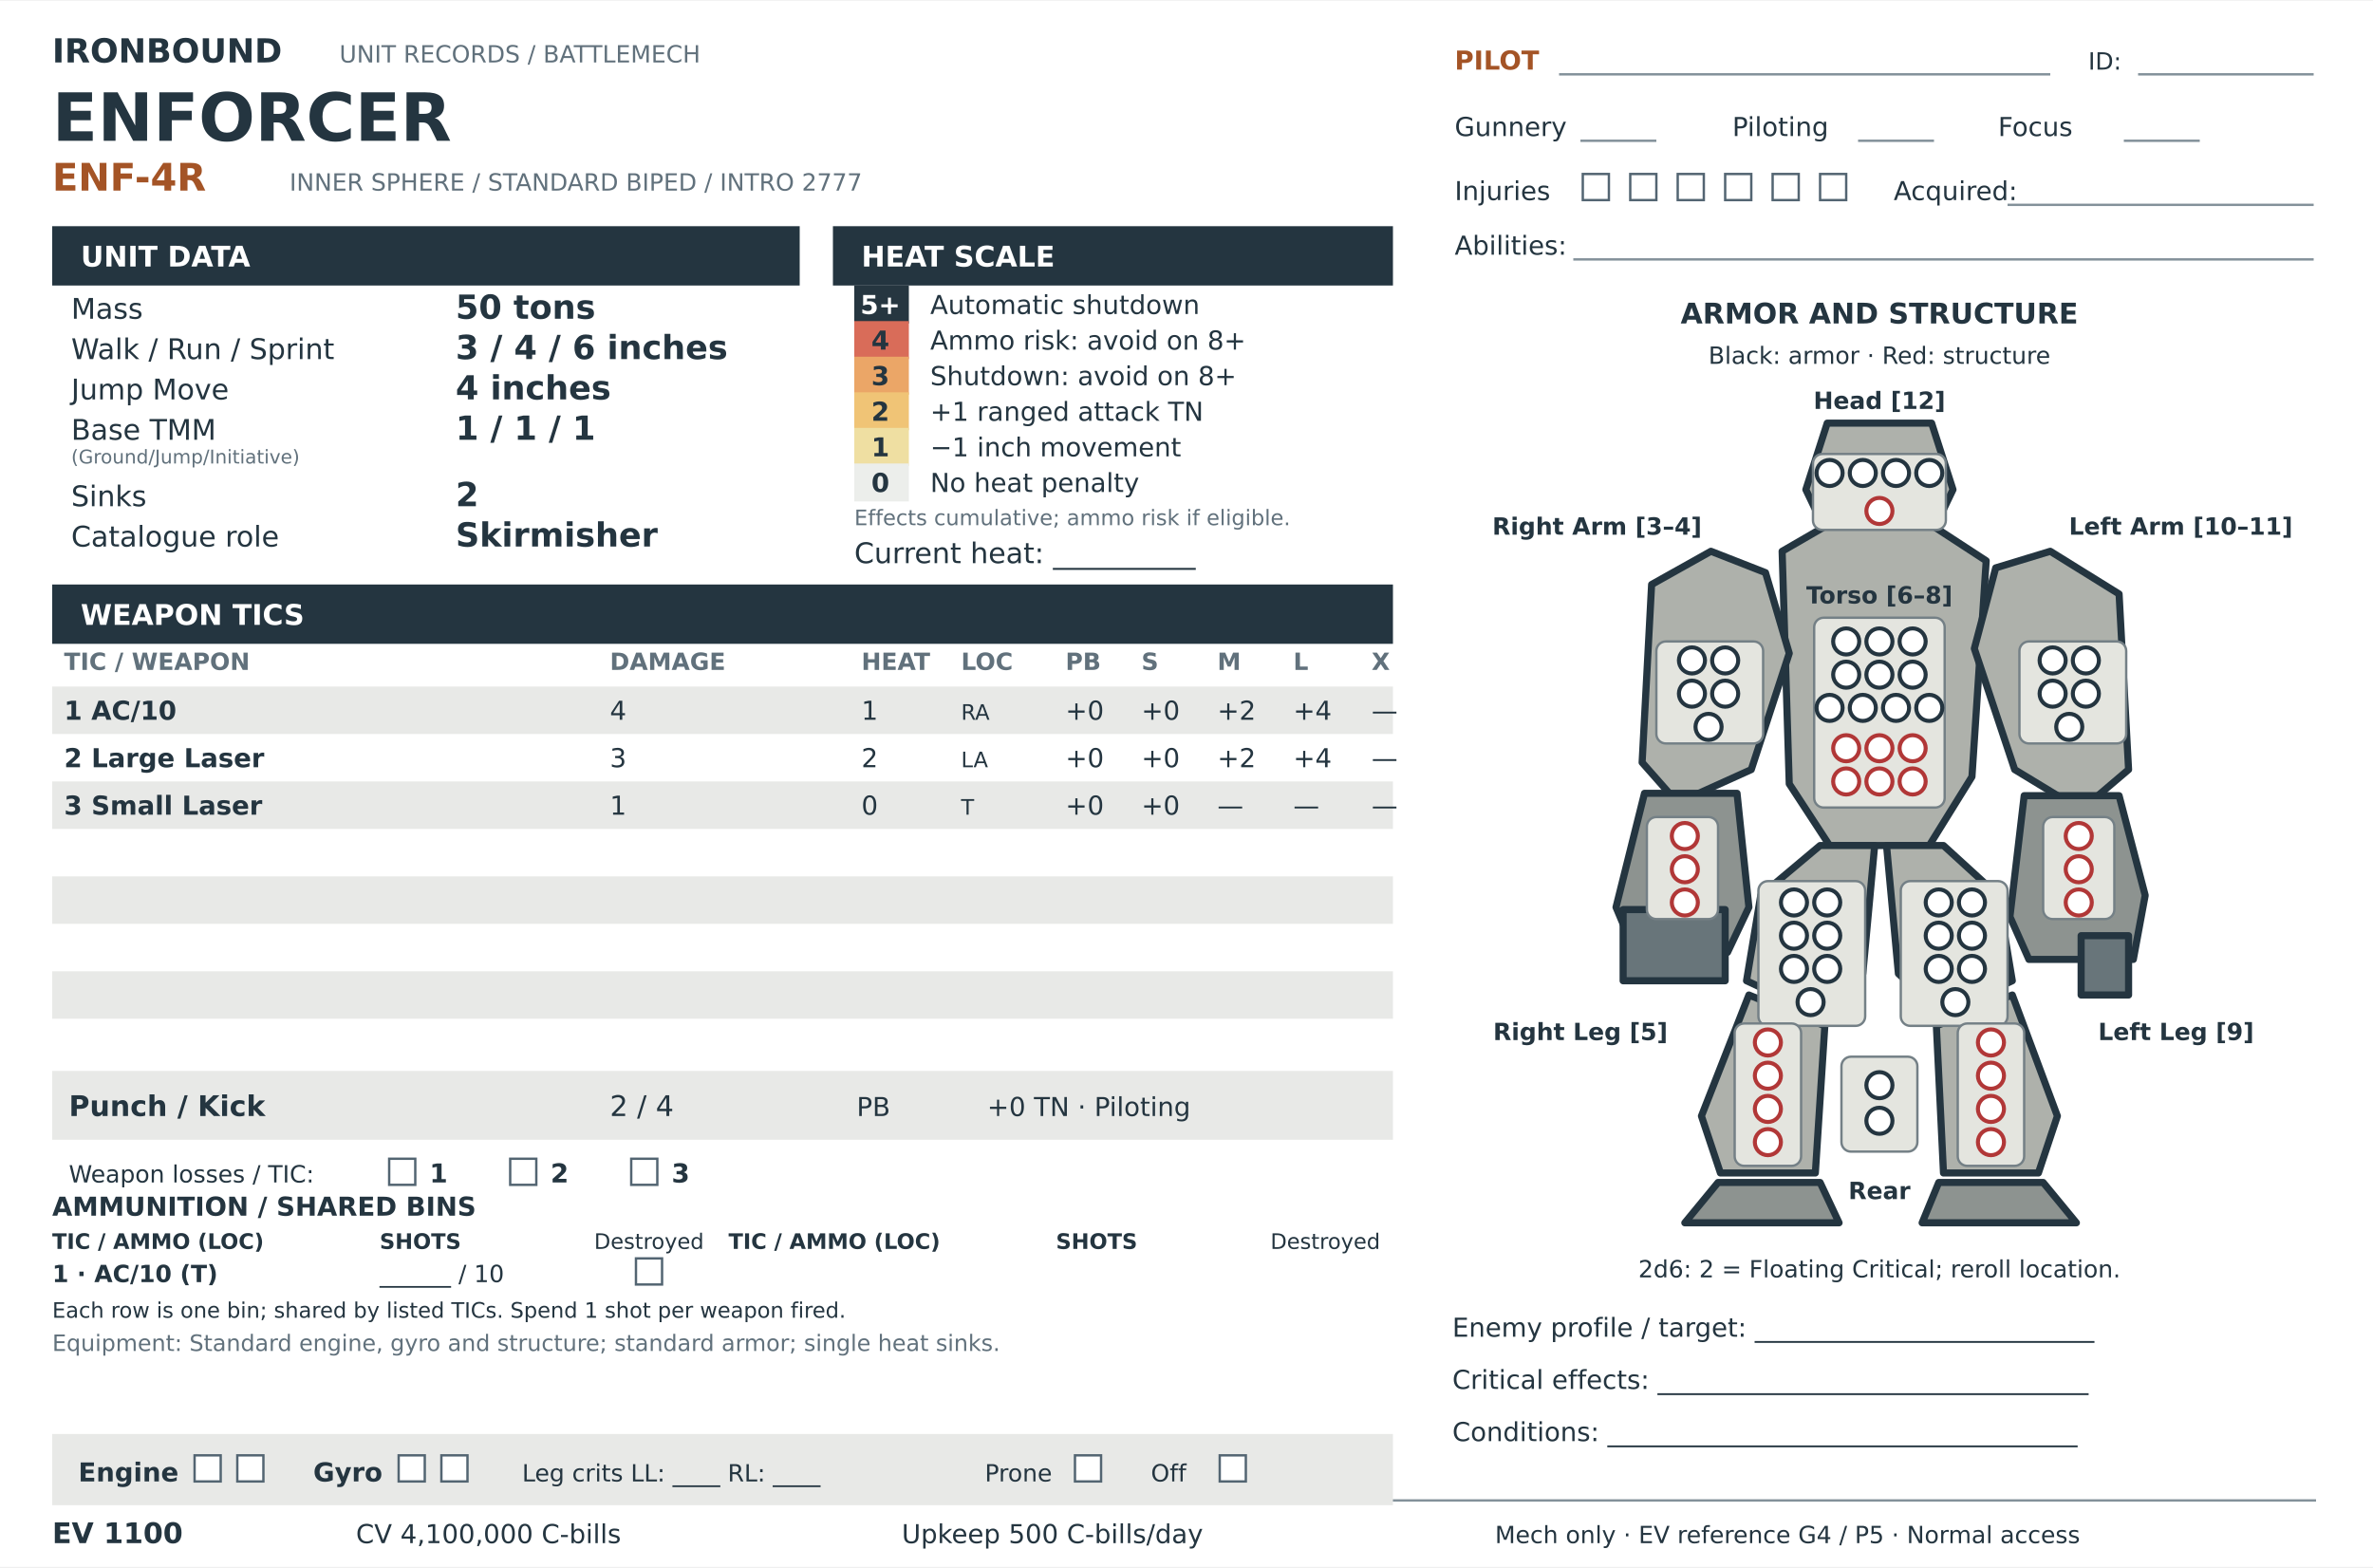
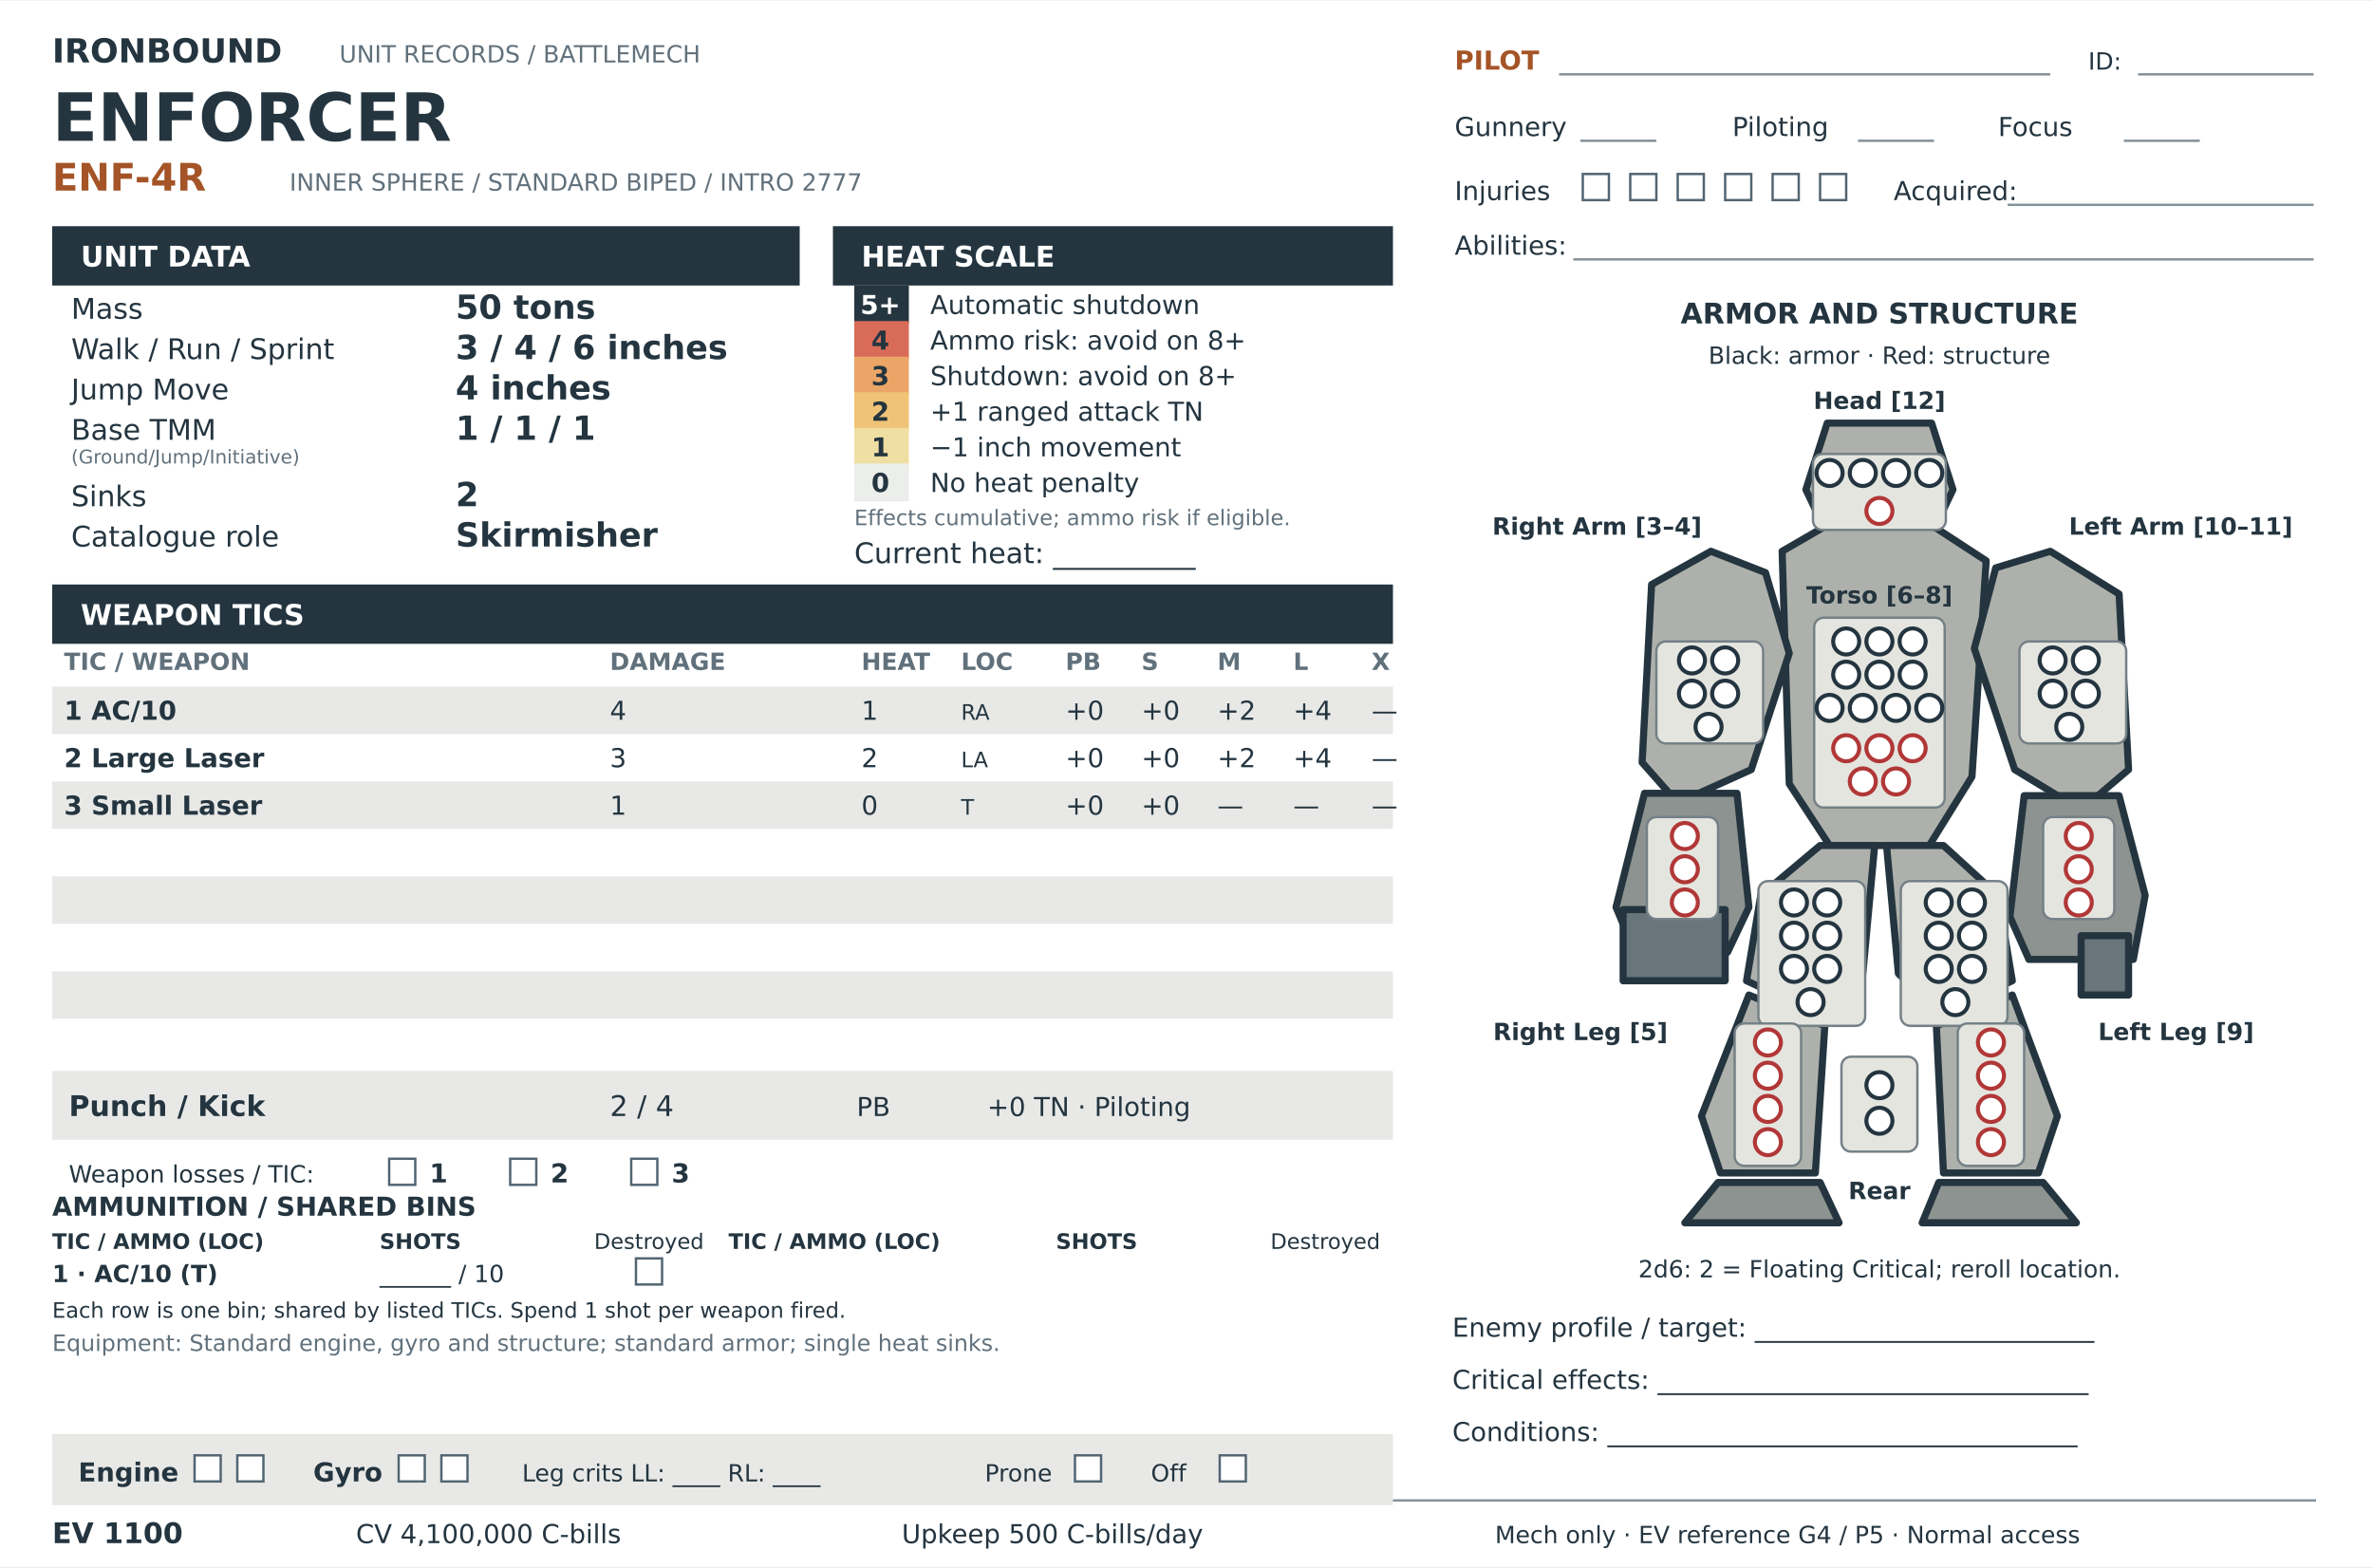
<svg xmlns="http://www.w3.org/2000/svg" width="277mm" height="183mm" viewBox="0 0 1000 660" role="img" aria-labelledby="title desc">
  <g font-family="Arial, Helvetica, sans-serif">
    <rect x="0" y="0" width="1000" height="660" rx="0" fill="#fff" stroke="none" />
    <text x="22" y="26" font-family="DejaVu Sans, Arial, sans-serif" font-size="14" font-weight="bold" fill="#243540" text-anchor="start">IRONBOUND</text>
    <text x="143" y="26" font-family="DejaVu Sans, Arial, sans-serif" font-size="10" fill="#61717c" text-anchor="start">UNIT RECORDS / BATTLEMECH</text>
    <text x="22" y="59" font-family="DejaVu Sans, Arial, sans-serif" font-size="28" font-weight="bold" fill="#243540" text-anchor="start">ENFORCER</text>
    <text x="22" y="80" font-family="DejaVu Sans, Arial, sans-serif" font-size="16" font-weight="bold" fill="#a45426" text-anchor="start">ENF-4R</text>
    <text x="122" y="80" font-family="DejaVu Sans, Arial, sans-serif" font-size="10" fill="#61717c" text-anchor="start">INNER SPHERE / STANDARD BIPED / INTRO 2777</text>
    <text x="613" y="29" font-family="DejaVu Sans, Arial, sans-serif" font-size="11" font-weight="bold" fill="#a45426" text-anchor="start">PILOT</text>
    <path d="M657 31H864" fill="none" stroke="#83919a" />
    <text x="880" y="29" font-family="DejaVu Sans, Arial, sans-serif" font-size="10" fill="#243540" text-anchor="start">ID:</text>
    <path d="M901 31H975" fill="none" stroke="#83919a" />
    <text x="613" y="57" font-family="DejaVu Sans, Arial, sans-serif" font-size="11" fill="#243540" text-anchor="start">Gunnery</text>
    <path d="M666 59H698" fill="none" stroke="#83919a" />
    <text x="730" y="57" font-family="DejaVu Sans, Arial, sans-serif" font-size="11" fill="#243540" text-anchor="start">Piloting</text>
    <path d="M783 59H815" fill="none" stroke="#83919a" />
    <text x="842" y="57" font-family="DejaVu Sans, Arial, sans-serif" font-size="11" fill="#243540" text-anchor="start">Focus</text>
    <path d="M895 59H927" fill="none" stroke="#83919a" />
    <text x="613" y="84" font-family="DejaVu Sans, Arial, sans-serif" font-size="11" fill="#243540" text-anchor="start">Injuries</text>
    <rect x="667" y="73" width="11" height="11" rx="0" fill="#fff" stroke="#536572" />
    <rect x="687" y="73" width="11" height="11" rx="0" fill="#fff" stroke="#536572" />
    <rect x="707" y="73" width="11" height="11" rx="0" fill="#fff" stroke="#536572" />
    <rect x="727" y="73" width="11" height="11" rx="0" fill="#fff" stroke="#536572" />
    <rect x="747" y="73" width="11" height="11" rx="0" fill="#fff" stroke="#536572" />
    <rect x="767" y="73" width="11" height="11" rx="0" fill="#fff" stroke="#536572" />
    <text x="798" y="84" font-family="DejaVu Sans, Arial, sans-serif" font-size="11" fill="#243540" text-anchor="start">Acquired:</text>
    <path d="M846 86H975" fill="none" stroke="#83919a" />
    <text x="613" y="107" font-family="DejaVu Sans, Arial, sans-serif" font-size="11" fill="#243540" text-anchor="start">Abilities:</text>
    <path d="M663 109H975" fill="none" stroke="#83919a" />
    <rect x="22" y="95" width="315" height="25" rx="0" fill="#243540" stroke="none" />
    <text x="34" y="112" font-family="DejaVu Sans, Arial, sans-serif" font-size="12" font-weight="bold" fill="#fff" text-anchor="start">UNIT DATA</text>
    <rect x="351" y="95" width="236" height="25" rx="0" fill="#243540" stroke="none" />
    <text x="363" y="112" font-family="DejaVu Sans, Arial, sans-serif" font-size="12" font-weight="bold" fill="#fff" text-anchor="start">HEAT SCALE</text>
    <text x="30" y="134" font-family="DejaVu Sans, Arial, sans-serif" font-size="12" fill="#243540" text-anchor="start">Mass</text>
    <text x="192" y="134" font-family="DejaVu Sans, Arial, sans-serif" font-size="14" font-weight="bold" fill="#243540" text-anchor="start">50 tons</text>
    <text x="30" y="151" font-family="DejaVu Sans, Arial, sans-serif" font-size="12" fill="#243540" text-anchor="start">Walk / Run / Sprint</text>
    <text x="192" y="151" font-family="DejaVu Sans, Arial, sans-serif" font-size="14" font-weight="bold" fill="#243540" text-anchor="start">3 / 4 / 6 inches</text>
    <text x="30" y="168" font-family="DejaVu Sans, Arial, sans-serif" font-size="12" fill="#243540" text-anchor="start">Jump Move</text>
    <text x="192" y="168" font-family="DejaVu Sans, Arial, sans-serif" font-size="14" font-weight="bold" fill="#243540" text-anchor="start">4 inches</text>
    <text x="30" y="185" font-family="DejaVu Sans, Arial, sans-serif" font-size="12" fill="#243540" text-anchor="start">Base TMM</text>
    <text x="30" y="195" font-family="DejaVu Sans, Arial, sans-serif" font-size="8" fill="#61717c" text-anchor="start">(Ground/Jump/Initiative)</text>
    <text x="192" y="185" font-family="DejaVu Sans, Arial, sans-serif" font-size="14" font-weight="bold" fill="#243540" text-anchor="start">1 / 1 / 1</text>
    <text x="30" y="213" font-family="DejaVu Sans, Arial, sans-serif" font-size="12" fill="#243540" text-anchor="start">Sinks</text>
    <text x="192" y="213" font-family="DejaVu Sans, Arial, sans-serif" font-size="14" font-weight="bold" fill="#243540" text-anchor="start">2</text>
    <text x="30" y="230" font-family="DejaVu Sans, Arial, sans-serif" font-size="12" fill="#243540" text-anchor="start">Catalogue role</text>
    <text x="192" y="230" font-family="DejaVu Sans, Arial, sans-serif" font-size="14" font-weight="bold" fill="#243540" text-anchor="start">Skirmisher</text>
    <rect x="360" y="120" width="23" height="16" rx="0" fill="#263640" stroke="none" />
    <text x="371" y="132" font-family="DejaVu Sans, Arial, sans-serif" font-size="11" font-weight="bold" fill="#fff" text-anchor="middle">5+</text>
    <text x="392" y="132" font-family="DejaVu Sans, Arial, sans-serif" font-size="11" fill="#243540" text-anchor="start">Automatic shutdown</text>
    <rect x="360" y="135" width="23" height="16" rx="0" fill="#d96c59" stroke="none" />
    <text x="371" y="147" font-family="DejaVu Sans, Arial, sans-serif" font-size="11" font-weight="bold" fill="#243540" text-anchor="middle">4</text>
    <text x="392" y="147" font-family="DejaVu Sans, Arial, sans-serif" font-size="11" fill="#243540" text-anchor="start">Ammo risk: avoid on 8+</text>
    <rect x="360" y="150" width="23" height="16" rx="0" fill="#eba667" stroke="none" />
    <text x="371" y="162" font-family="DejaVu Sans, Arial, sans-serif" font-size="11" font-weight="bold" fill="#243540" text-anchor="middle">3</text>
    <text x="392" y="162" font-family="DejaVu Sans, Arial, sans-serif" font-size="11" fill="#243540" text-anchor="start">Shutdown: avoid on 8+</text>
    <rect x="360" y="165" width="23" height="16" rx="0" fill="#f0c476" stroke="none" />
    <text x="371" y="177" font-family="DejaVu Sans, Arial, sans-serif" font-size="11" font-weight="bold" fill="#243540" text-anchor="middle">2</text>
    <text x="392" y="177" font-family="DejaVu Sans, Arial, sans-serif" font-size="11" fill="#243540" text-anchor="start">+1 ranged attack TN</text>
    <rect x="360" y="180" width="23" height="16" rx="0" fill="#efdfa2" stroke="none" />
    <text x="371" y="192" font-family="DejaVu Sans, Arial, sans-serif" font-size="11" font-weight="bold" fill="#243540" text-anchor="middle">1</text>
    <text x="392" y="192" font-family="DejaVu Sans, Arial, sans-serif" font-size="11" fill="#243540" text-anchor="start">−1 inch movement</text>
    <rect x="360" y="195" width="23" height="16" rx="0" fill="#eceeeb" stroke="none" />
    <text x="371" y="207" font-family="DejaVu Sans, Arial, sans-serif" font-size="11" font-weight="bold" fill="#243540" text-anchor="middle">0</text>
    <text x="392" y="207" font-family="DejaVu Sans, Arial, sans-serif" font-size="11" fill="#243540" text-anchor="start">No heat penalty</text>
    <text x="360" y="221" font-family="DejaVu Sans, Arial, sans-serif" font-size="9" fill="#61717c" text-anchor="start">Effects cumulative; ammo risk if eligible.</text>
    <text x="360" y="237" font-family="DejaVu Sans, Arial, sans-serif" font-size="12" fill="#243540" text-anchor="start">Current heat: __________</text>
    <rect x="22" y="246" width="565" height="25" rx="0" fill="#243540" stroke="none" />
    <text x="34" y="263" font-family="DejaVu Sans, Arial, sans-serif" font-size="12" font-weight="bold" fill="#fff" text-anchor="start">WEAPON TICS</text>
    <text x="27" y="282" font-family="DejaVu Sans, Arial, sans-serif" font-size="10" font-weight="bold" fill="#61717c" text-anchor="start">TIC / WEAPON</text>
    <text x="257" y="282" font-family="DejaVu Sans, Arial, sans-serif" font-size="10" font-weight="bold" fill="#61717c" text-anchor="start">DAMAGE</text>
    <text x="363" y="282" font-family="DejaVu Sans, Arial, sans-serif" font-size="10" font-weight="bold" fill="#61717c" text-anchor="start">HEAT</text>
    <text x="405" y="282" font-family="DejaVu Sans, Arial, sans-serif" font-size="10" font-weight="bold" fill="#61717c" text-anchor="start">LOC</text>
    <text x="449" y="282" font-family="DejaVu Sans, Arial, sans-serif" font-size="10" font-weight="bold" fill="#61717c" text-anchor="start">PB</text>
    <text x="481" y="282" font-family="DejaVu Sans, Arial, sans-serif" font-size="10" font-weight="bold" fill="#61717c" text-anchor="start">S</text>
    <text x="513" y="282" font-family="DejaVu Sans, Arial, sans-serif" font-size="10" font-weight="bold" fill="#61717c" text-anchor="start">M</text>
    <text x="545" y="282" font-family="DejaVu Sans, Arial, sans-serif" font-size="10" font-weight="bold" fill="#61717c" text-anchor="start">L</text>
    <text x="578" y="282" font-family="DejaVu Sans, Arial, sans-serif" font-size="10" font-weight="bold" fill="#61717c" text-anchor="start">X</text>
    <rect x="22" y="289" width="565" height="20" rx="0" fill="#e8e9e7" stroke="none" />
    <text x="27" y="303" font-family="DejaVu Sans, Arial, sans-serif" font-size="11" font-weight="bold" fill="#243540" text-anchor="start">1  AC/10</text>
    <text x="257" y="303" font-family="DejaVu Sans, Arial, sans-serif" font-size="11" fill="#243540" text-anchor="start">4</text>
    <text x="363" y="303" font-family="DejaVu Sans, Arial, sans-serif" font-size="11" fill="#243540" text-anchor="start">1</text>
    <text x="405" y="303" font-family="DejaVu Sans, Arial, sans-serif" font-size="9" fill="#243540" text-anchor="start">RA</text>
    <text x="449" y="303" font-family="DejaVu Sans, Arial, sans-serif" font-size="11" fill="#243540" text-anchor="start">+0</text>
    <text x="481" y="303" font-family="DejaVu Sans, Arial, sans-serif" font-size="11" fill="#243540" text-anchor="start">+0</text>
    <text x="513" y="303" font-family="DejaVu Sans, Arial, sans-serif" font-size="11" fill="#243540" text-anchor="start">+2</text>
    <text x="545" y="303" font-family="DejaVu Sans, Arial, sans-serif" font-size="11" fill="#243540" text-anchor="start">+4</text>
    <text x="578" y="303" font-family="DejaVu Sans, Arial, sans-serif" font-size="11" fill="#243540" text-anchor="start">—</text>
    <text x="27" y="323" font-family="DejaVu Sans, Arial, sans-serif" font-size="11" font-weight="bold" fill="#243540" text-anchor="start">2  Large Laser</text>
    <text x="257" y="323" font-family="DejaVu Sans, Arial, sans-serif" font-size="11" fill="#243540" text-anchor="start">3</text>
    <text x="363" y="323" font-family="DejaVu Sans, Arial, sans-serif" font-size="11" fill="#243540" text-anchor="start">2</text>
    <text x="405" y="323" font-family="DejaVu Sans, Arial, sans-serif" font-size="9" fill="#243540" text-anchor="start">LA</text>
    <text x="449" y="323" font-family="DejaVu Sans, Arial, sans-serif" font-size="11" fill="#243540" text-anchor="start">+0</text>
    <text x="481" y="323" font-family="DejaVu Sans, Arial, sans-serif" font-size="11" fill="#243540" text-anchor="start">+0</text>
    <text x="513" y="323" font-family="DejaVu Sans, Arial, sans-serif" font-size="11" fill="#243540" text-anchor="start">+2</text>
    <text x="545" y="323" font-family="DejaVu Sans, Arial, sans-serif" font-size="11" fill="#243540" text-anchor="start">+4</text>
    <text x="578" y="323" font-family="DejaVu Sans, Arial, sans-serif" font-size="11" fill="#243540" text-anchor="start">—</text>
    <rect x="22" y="329" width="565" height="20" rx="0" fill="#e8e9e7" stroke="none" />
    <text x="27" y="343" font-family="DejaVu Sans, Arial, sans-serif" font-size="11" font-weight="bold" fill="#243540" text-anchor="start">3  Small Laser</text>
    <text x="257" y="343" font-family="DejaVu Sans, Arial, sans-serif" font-size="11" fill="#243540" text-anchor="start">1</text>
    <text x="363" y="343" font-family="DejaVu Sans, Arial, sans-serif" font-size="11" fill="#243540" text-anchor="start">0</text>
    <text x="405" y="343" font-family="DejaVu Sans, Arial, sans-serif" font-size="9" fill="#243540" text-anchor="start">T</text>
    <text x="449" y="343" font-family="DejaVu Sans, Arial, sans-serif" font-size="11" fill="#243540" text-anchor="start">+0</text>
    <text x="481" y="343" font-family="DejaVu Sans, Arial, sans-serif" font-size="11" fill="#243540" text-anchor="start">+0</text>
    <text x="513" y="343" font-family="DejaVu Sans, Arial, sans-serif" font-size="11" fill="#243540" text-anchor="start">—</text>
    <text x="545" y="343" font-family="DejaVu Sans, Arial, sans-serif" font-size="11" fill="#243540" text-anchor="start">—</text>
    <text x="578" y="343" font-family="DejaVu Sans, Arial, sans-serif" font-size="11" fill="#243540" text-anchor="start">—</text>
    <text x="27" y="363" font-family="DejaVu Sans, Arial, sans-serif" font-size="11" font-weight="bold" fill="#243540" text-anchor="start" />
    <text x="257" y="363" font-family="DejaVu Sans, Arial, sans-serif" font-size="11" fill="#243540" text-anchor="start" />
    <text x="363" y="363" font-family="DejaVu Sans, Arial, sans-serif" font-size="11" fill="#243540" text-anchor="start" />
    <text x="405" y="363" font-family="DejaVu Sans, Arial, sans-serif" font-size="9" fill="#243540" text-anchor="start" />
    <text x="449" y="363" font-family="DejaVu Sans, Arial, sans-serif" font-size="11" fill="#243540" text-anchor="start" />
    <text x="481" y="363" font-family="DejaVu Sans, Arial, sans-serif" font-size="11" fill="#243540" text-anchor="start" />
    <text x="513" y="363" font-family="DejaVu Sans, Arial, sans-serif" font-size="11" fill="#243540" text-anchor="start" />
    <text x="545" y="363" font-family="DejaVu Sans, Arial, sans-serif" font-size="11" fill="#243540" text-anchor="start" />
    <text x="578" y="363" font-family="DejaVu Sans, Arial, sans-serif" font-size="11" fill="#243540" text-anchor="start" />
    <rect x="22" y="369" width="565" height="20" rx="0" fill="#e8e9e7" stroke="none" />
    <text x="27" y="383" font-family="DejaVu Sans, Arial, sans-serif" font-size="11" font-weight="bold" fill="#243540" text-anchor="start" />
    <text x="257" y="383" font-family="DejaVu Sans, Arial, sans-serif" font-size="11" fill="#243540" text-anchor="start" />
    <text x="363" y="383" font-family="DejaVu Sans, Arial, sans-serif" font-size="11" fill="#243540" text-anchor="start" />
    <text x="405" y="383" font-family="DejaVu Sans, Arial, sans-serif" font-size="11" fill="#243540" text-anchor="start" />
    <text x="449" y="383" font-family="DejaVu Sans, Arial, sans-serif" font-size="11" fill="#243540" text-anchor="start" />
    <text x="481" y="383" font-family="DejaVu Sans, Arial, sans-serif" font-size="11" fill="#243540" text-anchor="start" />
    <text x="513" y="383" font-family="DejaVu Sans, Arial, sans-serif" font-size="11" fill="#243540" text-anchor="start" />
    <text x="545" y="383" font-family="DejaVu Sans, Arial, sans-serif" font-size="11" fill="#243540" text-anchor="start" />
    <text x="578" y="383" font-family="DejaVu Sans, Arial, sans-serif" font-size="11" fill="#243540" text-anchor="start" />
    <text x="27" y="403" font-family="DejaVu Sans, Arial, sans-serif" font-size="11" font-weight="bold" fill="#243540" text-anchor="start" />
    <text x="257" y="403" font-family="DejaVu Sans, Arial, sans-serif" font-size="11" fill="#243540" text-anchor="start" />
    <text x="363" y="403" font-family="DejaVu Sans, Arial, sans-serif" font-size="11" fill="#243540" text-anchor="start" />
    <text x="405" y="403" font-family="DejaVu Sans, Arial, sans-serif" font-size="11" fill="#243540" text-anchor="start" />
    <text x="449" y="403" font-family="DejaVu Sans, Arial, sans-serif" font-size="11" fill="#243540" text-anchor="start" />
    <text x="481" y="403" font-family="DejaVu Sans, Arial, sans-serif" font-size="11" fill="#243540" text-anchor="start" />
    <text x="513" y="403" font-family="DejaVu Sans, Arial, sans-serif" font-size="11" fill="#243540" text-anchor="start" />
    <text x="545" y="403" font-family="DejaVu Sans, Arial, sans-serif" font-size="11" fill="#243540" text-anchor="start" />
    <text x="578" y="403" font-family="DejaVu Sans, Arial, sans-serif" font-size="11" fill="#243540" text-anchor="start" />
    <rect x="22" y="409" width="565" height="20" rx="0" fill="#e8e9e7" stroke="none" />
    <text x="27" y="423" font-family="DejaVu Sans, Arial, sans-serif" font-size="11" font-weight="bold" fill="#243540" text-anchor="start" />
    <text x="257" y="423" font-family="DejaVu Sans, Arial, sans-serif" font-size="11" fill="#243540" text-anchor="start" />
    <text x="363" y="423" font-family="DejaVu Sans, Arial, sans-serif" font-size="11" fill="#243540" text-anchor="start" />
    <text x="405" y="423" font-family="DejaVu Sans, Arial, sans-serif" font-size="11" fill="#243540" text-anchor="start" />
    <text x="449" y="423" font-family="DejaVu Sans, Arial, sans-serif" font-size="11" fill="#243540" text-anchor="start" />
    <text x="481" y="423" font-family="DejaVu Sans, Arial, sans-serif" font-size="11" fill="#243540" text-anchor="start" />
    <text x="513" y="423" font-family="DejaVu Sans, Arial, sans-serif" font-size="11" fill="#243540" text-anchor="start" />
    <text x="545" y="423" font-family="DejaVu Sans, Arial, sans-serif" font-size="11" fill="#243540" text-anchor="start" />
    <text x="578" y="423" font-family="DejaVu Sans, Arial, sans-serif" font-size="11" fill="#243540" text-anchor="start" />
    <text x="27" y="443" font-family="DejaVu Sans, Arial, sans-serif" font-size="11" font-weight="bold" fill="#243540" text-anchor="start" />
    <text x="257" y="443" font-family="DejaVu Sans, Arial, sans-serif" font-size="11" fill="#243540" text-anchor="start" />
    <text x="363" y="443" font-family="DejaVu Sans, Arial, sans-serif" font-size="11" fill="#243540" text-anchor="start" />
    <text x="405" y="443" font-family="DejaVu Sans, Arial, sans-serif" font-size="11" fill="#243540" text-anchor="start" />
    <text x="449" y="443" font-family="DejaVu Sans, Arial, sans-serif" font-size="11" fill="#243540" text-anchor="start" />
    <text x="481" y="443" font-family="DejaVu Sans, Arial, sans-serif" font-size="11" fill="#243540" text-anchor="start" />
    <text x="513" y="443" font-family="DejaVu Sans, Arial, sans-serif" font-size="11" fill="#243540" text-anchor="start" />
    <text x="545" y="443" font-family="DejaVu Sans, Arial, sans-serif" font-size="11" fill="#243540" text-anchor="start" />
    <text x="578" y="443" font-family="DejaVu Sans, Arial, sans-serif" font-size="11" fill="#243540" text-anchor="start" />
    <rect x="22" y="451" width="565" height="29" rx="0" fill="#e8e9e7" stroke="none" />
    <text x="29" y="470" font-family="DejaVu Sans, Arial, sans-serif" font-size="12" font-weight="bold" fill="#243540" text-anchor="start">Punch / Kick</text>
    <text x="257" y="470" font-family="DejaVu Sans, Arial, sans-serif" font-size="12" fill="#243540" text-anchor="start">2 / 4</text>
    <text x="361" y="470" font-family="DejaVu Sans, Arial, sans-serif" font-size="11" fill="#243540" text-anchor="start">PB</text>
    <text x="416" y="470" font-family="DejaVu Sans, Arial, sans-serif" font-size="11" fill="#243540" text-anchor="start">+0 TN · Piloting</text>
    <g transform="translate(612 120)">
      <text x="180" y="16" font-family="DejaVu Sans, Arial, sans-serif" font-size="12" font-weight="bold" fill="#243540" text-anchor="middle">ARMOR AND STRUCTURE</text>
      <text x="180" y="33" font-family="DejaVu Sans, Arial, sans-serif" font-size="10" fill="#243540" text-anchor="middle">Black: armor · Red: structure</text>
      <path d="M158 58H202L211 86L200 109H160L149 86Z" fill="#aeb1ab" stroke="#243540" stroke-width="3" stroke-linejoin="round" />
      <path d="M139 112L158 101H202L225 116L219 207L201 236H159L142 210Z" fill="#aeb1ab" stroke="#243540" stroke-width="3" stroke-linejoin="round" />
      <path d="M132 121L109 112L84 126L80 201L95 218L126 204L142 155Z" fill="#aeb1ab" stroke="#243540" stroke-width="3" stroke-linejoin="round" />
      <path d="M229 119L252 112L281 130L285 204L265 221L237 204L220 153Z" fill="#aeb1ab" stroke="#243540" stroke-width="3" stroke-linejoin="round" />
      <path d="M81 214H120L125 262L116 281H77L69 262Z" fill="#8d9390" stroke="#243540" stroke-width="3" stroke-linejoin="round" />
      <path d="M241 215H281L292 257L287 284H243L235 266Z" fill="#8d9390" stroke="#243540" stroke-width="3" stroke-linejoin="round" />
      <path d="M72 263H115V293H72Z" fill="#68757a" stroke="#243540" stroke-width="3" stroke-linejoin="round" />
      <path d="M265 274H285V299H265Z" fill="#68757a" stroke="#243540" stroke-width="3" stroke-linejoin="round" />
      <path d="M155 236H178L173 290L154 307L124 293L130 257Z" fill="#aeb1ab" stroke="#243540" stroke-width="3" stroke-linejoin="round" />
      <path d="M183 236H207L230 257L236 293L206 307L188 290Z" fill="#aeb1ab" stroke="#243540" stroke-width="3" stroke-linejoin="round" />
      <path d="M125 299L157 312L153 374H113L105 350Z" fill="#aeb1ab" stroke="#243540" stroke-width="3" stroke-linejoin="round" />
      <path d="M204 312L236 299L255 350L247 374H207Z" fill="#aeb1ab" stroke="#243540" stroke-width="3" stroke-linejoin="round" />
      <path d="M112 378H155L163 395H98Z" fill="#8d9390" stroke="#243540" stroke-width="3" stroke-linejoin="round" />
      <path d="M205 378H249L263 395H198Z" fill="#8d9390" stroke="#243540" stroke-width="3" stroke-linejoin="round" />
      <rect x="152" y="71" width="56" height="32" rx="4" fill="#e4e5df" stroke="#748086" />
      <rect x="152.5" y="140" width="55" height="80" rx="4" fill="#e4e5df" stroke="#748086" />
      <rect x="86" y="150" width="45" height="43" rx="4" fill="#e4e5df" stroke="#748086" />
      <rect x="239" y="150" width="45" height="43" rx="4" fill="#e4e5df" stroke="#748086" />
      <rect x="82" y="224" width="30" height="43" rx="4" fill="#e4e5df" stroke="#748086" />
      <rect x="249" y="224" width="30" height="43" rx="4" fill="#e4e5df" stroke="#748086" />
      <rect x="129" y="251" width="45" height="61" rx="4" fill="#e4e5df" stroke="#748086" />
      <rect x="189" y="251" width="45" height="61" rx="4" fill="#e4e5df" stroke="#748086" />
      <rect x="119" y="311" width="28" height="60" rx="4" fill="#e4e5df" stroke="#748086" />
      <rect x="213" y="311" width="28" height="60" rx="4" fill="#e4e5df" stroke="#748086" />
      <rect x="164" y="325" width="32" height="40" rx="4" fill="#e4e5df" stroke="#748086" />
      <text x="180" y="52" font-family="DejaVu Sans, Arial, sans-serif" font-size="10" font-weight="bold" fill="#243540" text-anchor="middle">Head [12]</text>
      <text x="180" y="134" font-family="DejaVu Sans, Arial, sans-serif" font-size="10" font-weight="bold" fill="#243540" text-anchor="middle">Torso [6–8]</text>
      <text x="61" y="105" font-family="DejaVu Sans, Arial, sans-serif" font-size="10" font-weight="bold" fill="#243540" text-anchor="middle">Right Arm [3–4]</text>
      <text x="307" y="105" font-family="DejaVu Sans, Arial, sans-serif" font-size="10" font-weight="bold" fill="#243540" text-anchor="middle">Left Arm [10–11]</text>
      <text x="54" y="318" font-family="DejaVu Sans, Arial, sans-serif" font-size="10" font-weight="bold" fill="#243540" text-anchor="middle">Right Leg [5]</text>
      <text x="305" y="318" font-family="DejaVu Sans, Arial, sans-serif" font-size="10" font-weight="bold" fill="#243540" text-anchor="middle">Left Leg [9]</text>
      <text x="180" y="385" font-family="DejaVu Sans, Arial, sans-serif" font-size="10" font-weight="bold" fill="#243540" text-anchor="middle">Rear</text>
      <text x="180" y="418" font-family="DejaVu Sans, Arial, sans-serif" font-size="10" fill="#243540" text-anchor="middle">2d6: 2 = Floating Critical; reroll location.</text>
      <text x="0" y="443" font-family="DejaVu Sans, Arial, sans-serif" font-size="11" fill="#243540" text-anchor="start">Enemy profile / target: __________________________</text>
      <text x="0" y="465" font-family="DejaVu Sans, Arial, sans-serif" font-size="11" fill="#243540" text-anchor="start">Critical effects: _________________________________</text>
      <text x="0" y="487" font-family="DejaVu Sans, Arial, sans-serif" font-size="11" fill="#243540" text-anchor="start">Conditions: ____________________________________</text>
      <circle cx="159" cy="79" r="5.5" fill="#fff" stroke="#243540" stroke-width="1.7" />
      <circle cx="173" cy="79" r="5.5" fill="#fff" stroke="#243540" stroke-width="1.7" />
      <circle cx="187" cy="79" r="5.5" fill="#fff" stroke="#243540" stroke-width="1.7" />
      <circle cx="201" cy="79" r="5.5" fill="#fff" stroke="#243540" stroke-width="1.7" />
      <circle cx="180" cy="95" r="5.5" fill="#fff" stroke="#b13737" stroke-width="1.7" />
      <circle cx="166" cy="150" r="5.5" fill="#fff" stroke="#243540" stroke-width="1.7" />
      <circle cx="180" cy="150" r="5.5" fill="#fff" stroke="#243540" stroke-width="1.7" />
      <circle cx="194" cy="150" r="5.5" fill="#fff" stroke="#243540" stroke-width="1.7" />
      <circle cx="166" cy="164" r="5.5" fill="#fff" stroke="#243540" stroke-width="1.7" />
      <circle cx="180" cy="164" r="5.5" fill="#fff" stroke="#243540" stroke-width="1.7" />
      <circle cx="194" cy="164" r="5.5" fill="#fff" stroke="#243540" stroke-width="1.7" />
      <circle cx="159" cy="178" r="5.5" fill="#fff" stroke="#243540" stroke-width="1.7" />
      <circle cx="173" cy="178" r="5.5" fill="#fff" stroke="#243540" stroke-width="1.7" />
      <circle cx="187" cy="178" r="5.5" fill="#fff" stroke="#243540" stroke-width="1.7" />
      <circle cx="201" cy="178" r="5.5" fill="#fff" stroke="#243540" stroke-width="1.7" />
      <circle cx="166" cy="195" r="5.5" fill="#fff" stroke="#b13737" stroke-width="1.7" />
      <circle cx="180" cy="195" r="5.5" fill="#fff" stroke="#b13737" stroke-width="1.7" />
      <circle cx="194" cy="195" r="5.5" fill="#fff" stroke="#b13737" stroke-width="1.7" />
-       <circle cx="166" cy="209" r="5.5" fill="#fff" stroke="#b13737" stroke-width="1.7" />
-       <circle cx="180" cy="209" r="5.5" fill="#fff" stroke="#b13737" stroke-width="1.7" />
-       <circle cx="194" cy="209" r="5.5" fill="#fff" stroke="#b13737" stroke-width="1.7" />
+       <circle cx="173" cy="209" r="5.5" fill="#fff" stroke="#b13737" stroke-width="1.7" />
+       <circle cx="187" cy="209" r="5.5" fill="#fff" stroke="#b13737" stroke-width="1.7" />
      <circle cx="101" cy="158" r="5.5" fill="#fff" stroke="#243540" stroke-width="1.7" />
      <circle cx="115" cy="158" r="5.5" fill="#fff" stroke="#243540" stroke-width="1.7" />
      <circle cx="101" cy="172" r="5.5" fill="#fff" stroke="#243540" stroke-width="1.7" />
      <circle cx="115" cy="172" r="5.5" fill="#fff" stroke="#243540" stroke-width="1.7" />
      <circle cx="108" cy="186" r="5.5" fill="#fff" stroke="#243540" stroke-width="1.7" />
      <circle cx="253" cy="158" r="5.5" fill="#fff" stroke="#243540" stroke-width="1.7" />
      <circle cx="267" cy="158" r="5.5" fill="#fff" stroke="#243540" stroke-width="1.7" />
      <circle cx="253" cy="172" r="5.5" fill="#fff" stroke="#243540" stroke-width="1.7" />
      <circle cx="267" cy="172" r="5.5" fill="#fff" stroke="#243540" stroke-width="1.7" />
      <circle cx="260" cy="186" r="5.5" fill="#fff" stroke="#243540" stroke-width="1.7" />
      <circle cx="98" cy="232" r="5.5" fill="#fff" stroke="#b13737" stroke-width="1.7" />
      <circle cx="98" cy="246" r="5.5" fill="#fff" stroke="#b13737" stroke-width="1.7" />
      <circle cx="98" cy="260" r="5.5" fill="#fff" stroke="#b13737" stroke-width="1.7" />
      <circle cx="264" cy="232" r="5.5" fill="#fff" stroke="#b13737" stroke-width="1.7" />
      <circle cx="264" cy="246" r="5.5" fill="#fff" stroke="#b13737" stroke-width="1.7" />
      <circle cx="264" cy="260" r="5.5" fill="#fff" stroke="#b13737" stroke-width="1.7" />
      <circle cx="144" cy="260" r="5.5" fill="#fff" stroke="#243540" stroke-width="1.7" />
      <circle cx="158" cy="260" r="5.5" fill="#fff" stroke="#243540" stroke-width="1.7" />
      <circle cx="144" cy="274" r="5.5" fill="#fff" stroke="#243540" stroke-width="1.7" />
      <circle cx="158" cy="274" r="5.5" fill="#fff" stroke="#243540" stroke-width="1.7" />
      <circle cx="144" cy="288" r="5.5" fill="#fff" stroke="#243540" stroke-width="1.7" />
      <circle cx="158" cy="288" r="5.5" fill="#fff" stroke="#243540" stroke-width="1.7" />
      <circle cx="151" cy="302" r="5.5" fill="#fff" stroke="#243540" stroke-width="1.7" />
      <circle cx="205" cy="260" r="5.5" fill="#fff" stroke="#243540" stroke-width="1.7" />
      <circle cx="219" cy="260" r="5.5" fill="#fff" stroke="#243540" stroke-width="1.7" />
      <circle cx="205" cy="274" r="5.5" fill="#fff" stroke="#243540" stroke-width="1.7" />
      <circle cx="219" cy="274" r="5.5" fill="#fff" stroke="#243540" stroke-width="1.7" />
      <circle cx="205" cy="288" r="5.5" fill="#fff" stroke="#243540" stroke-width="1.7" />
      <circle cx="219" cy="288" r="5.5" fill="#fff" stroke="#243540" stroke-width="1.7" />
      <circle cx="212" cy="302" r="5.5" fill="#fff" stroke="#243540" stroke-width="1.7" />
      <circle cx="133" cy="319" r="5.5" fill="#fff" stroke="#b13737" stroke-width="1.7" />
      <circle cx="133" cy="333" r="5.5" fill="#fff" stroke="#b13737" stroke-width="1.7" />
      <circle cx="133" cy="347" r="5.5" fill="#fff" stroke="#b13737" stroke-width="1.7" />
      <circle cx="133" cy="361" r="5.5" fill="#fff" stroke="#b13737" stroke-width="1.7" />
      <circle cx="227" cy="319" r="5.5" fill="#fff" stroke="#b13737" stroke-width="1.7" />
      <circle cx="227" cy="333" r="5.5" fill="#fff" stroke="#b13737" stroke-width="1.7" />
      <circle cx="227" cy="347" r="5.5" fill="#fff" stroke="#b13737" stroke-width="1.7" />
      <circle cx="227" cy="361" r="5.5" fill="#fff" stroke="#b13737" stroke-width="1.7" />
      <circle cx="180" cy="337" r="5.5" fill="#fff" stroke="#243540" stroke-width="1.7" />
      <circle cx="180" cy="352" r="5.5" fill="#fff" stroke="#243540" stroke-width="1.7" />
    </g>
    <path d="M22 632H976" fill="none" stroke="#83919a" />
    <text x="22" y="650" font-family="DejaVu Sans, Arial, sans-serif" font-size="12" font-weight="bold" fill="#243540" text-anchor="start">EV 1100</text>
    <text x="150" y="650" font-family="DejaVu Sans, Arial, sans-serif" font-size="11" fill="#243540" text-anchor="start">CV 4,100,000 C-bills</text>
    <text x="380" y="650" font-family="DejaVu Sans, Arial, sans-serif" font-size="11" fill="#243540" text-anchor="start">Upkeep 500 C-bills/day</text>
    <text x="630" y="650" font-family="DejaVu Sans, Arial, sans-serif" font-size="10" fill="#243540" text-anchor="start">Mech only · EV reference G4 / P5 · Normal access</text>
    <text x="29" y="498" font-family="DejaVu Sans, Arial, sans-serif" font-size="10" fill="#243540" text-anchor="start">Weapon losses / TIC:</text>
    <rect x="164" y="488" width="11" height="11" fill="#fff" stroke="#536572" />
    <text x="181" y="498" font-family="DejaVu Sans, Arial, sans-serif" font-size="11" fill="#243540" text-anchor="start" font-weight="bold">1</text>
    <rect x="215" y="488" width="11" height="11" fill="#fff" stroke="#536572" />
    <text x="232" y="498" font-family="DejaVu Sans, Arial, sans-serif" font-size="11" fill="#243540" text-anchor="start" font-weight="bold">2</text>
    <rect x="266" y="488" width="11" height="11" fill="#fff" stroke="#536572" />
    <text x="283" y="498" font-family="DejaVu Sans, Arial, sans-serif" font-size="11" fill="#243540" text-anchor="start" font-weight="bold">3</text>
    <text x="22" y="512" font-family="DejaVu Sans, Arial, sans-serif" font-size="11" fill="#243540" text-anchor="start" font-weight="bold">AMMUNITION / SHARED BINS</text>
    <text x="22" y="526" font-family="DejaVu Sans, Arial, sans-serif" font-size="9" fill="#243540" text-anchor="start" font-weight="bold">TIC / AMMO (LOC)</text>
    <text x="160" y="526" font-family="DejaVu Sans, Arial, sans-serif" font-size="9" fill="#243540" text-anchor="start" font-weight="bold">SHOTS</text>
    <text x="273.5" y="526" font-family="DejaVu Sans, Arial, sans-serif" font-size="9" fill="#243540" text-anchor="middle">Destroyed</text>
    <text x="307" y="526" font-family="DejaVu Sans, Arial, sans-serif" font-size="9" fill="#243540" text-anchor="start" font-weight="bold">TIC / AMMO (LOC)</text>
    <text x="445" y="526" font-family="DejaVu Sans, Arial, sans-serif" font-size="9" fill="#243540" text-anchor="start" font-weight="bold">SHOTS</text>
    <text x="558.5" y="526" font-family="DejaVu Sans, Arial, sans-serif" font-size="9" fill="#243540" text-anchor="middle">Destroyed</text>
    <text x="22" y="540" font-family="DejaVu Sans, Arial, sans-serif" font-size="10" fill="#243540" text-anchor="start" font-weight="bold">1 · AC/10 (T)</text>
    <text x="160" y="540" font-family="DejaVu Sans, Arial, sans-serif" font-size="10" fill="#243540" text-anchor="start">______ / 10</text>
    <rect x="268" y="530" width="11" height="11" fill="#fff" stroke="#536572" />
    <text x="22" y="555" font-family="DejaVu Sans, Arial, sans-serif" font-size="9" fill="#243540" text-anchor="start">Each row is one bin; shared by listed TICs. Spend 1 shot per weapon fired.</text>
    <text x="22" y="569" font-family="DejaVu Sans, Arial, sans-serif" font-size="9.5" fill="#61717c" text-anchor="start">Equipment: Standard engine, gyro and structure; standard armor; single heat sinks.</text>
    <rect x="22" y="604" width="565" height="30" fill="#e8e9e7" stroke="none" />
    <text x="33" y="624" font-family="DejaVu Sans, Arial, sans-serif" font-size="11" fill="#243540" text-anchor="start" font-weight="bold">Engine</text>
    <rect x="82" y="613" width="11" height="11" fill="#fff" stroke="#536572" />
    <rect x="100" y="613" width="11" height="11" fill="#fff" stroke="#536572" />
    <text x="132" y="624" font-family="DejaVu Sans, Arial, sans-serif" font-size="11" fill="#243540" text-anchor="start" font-weight="bold">Gyro</text>
    <rect x="168" y="613" width="11" height="11" fill="#fff" stroke="#536572" />
    <rect x="186" y="613" width="11" height="11" fill="#fff" stroke="#536572" />
    <text x="220" y="624" font-family="DejaVu Sans, Arial, sans-serif" font-size="10" fill="#243540" text-anchor="start">Leg crits LL: ____  RL: ____</text>
    <text x="415" y="624" font-family="DejaVu Sans, Arial, sans-serif" font-size="10" fill="#243540" text-anchor="start">Prone</text>
    <rect x="453" y="613" width="11" height="11" fill="#fff" stroke="#536572" />
    <text x="485" y="624" font-family="DejaVu Sans, Arial, sans-serif" font-size="10" fill="#243540" text-anchor="start">Off</text>
    <rect x="514" y="613" width="11" height="11" fill="#fff" stroke="#536572" />
  </g>
</svg>
